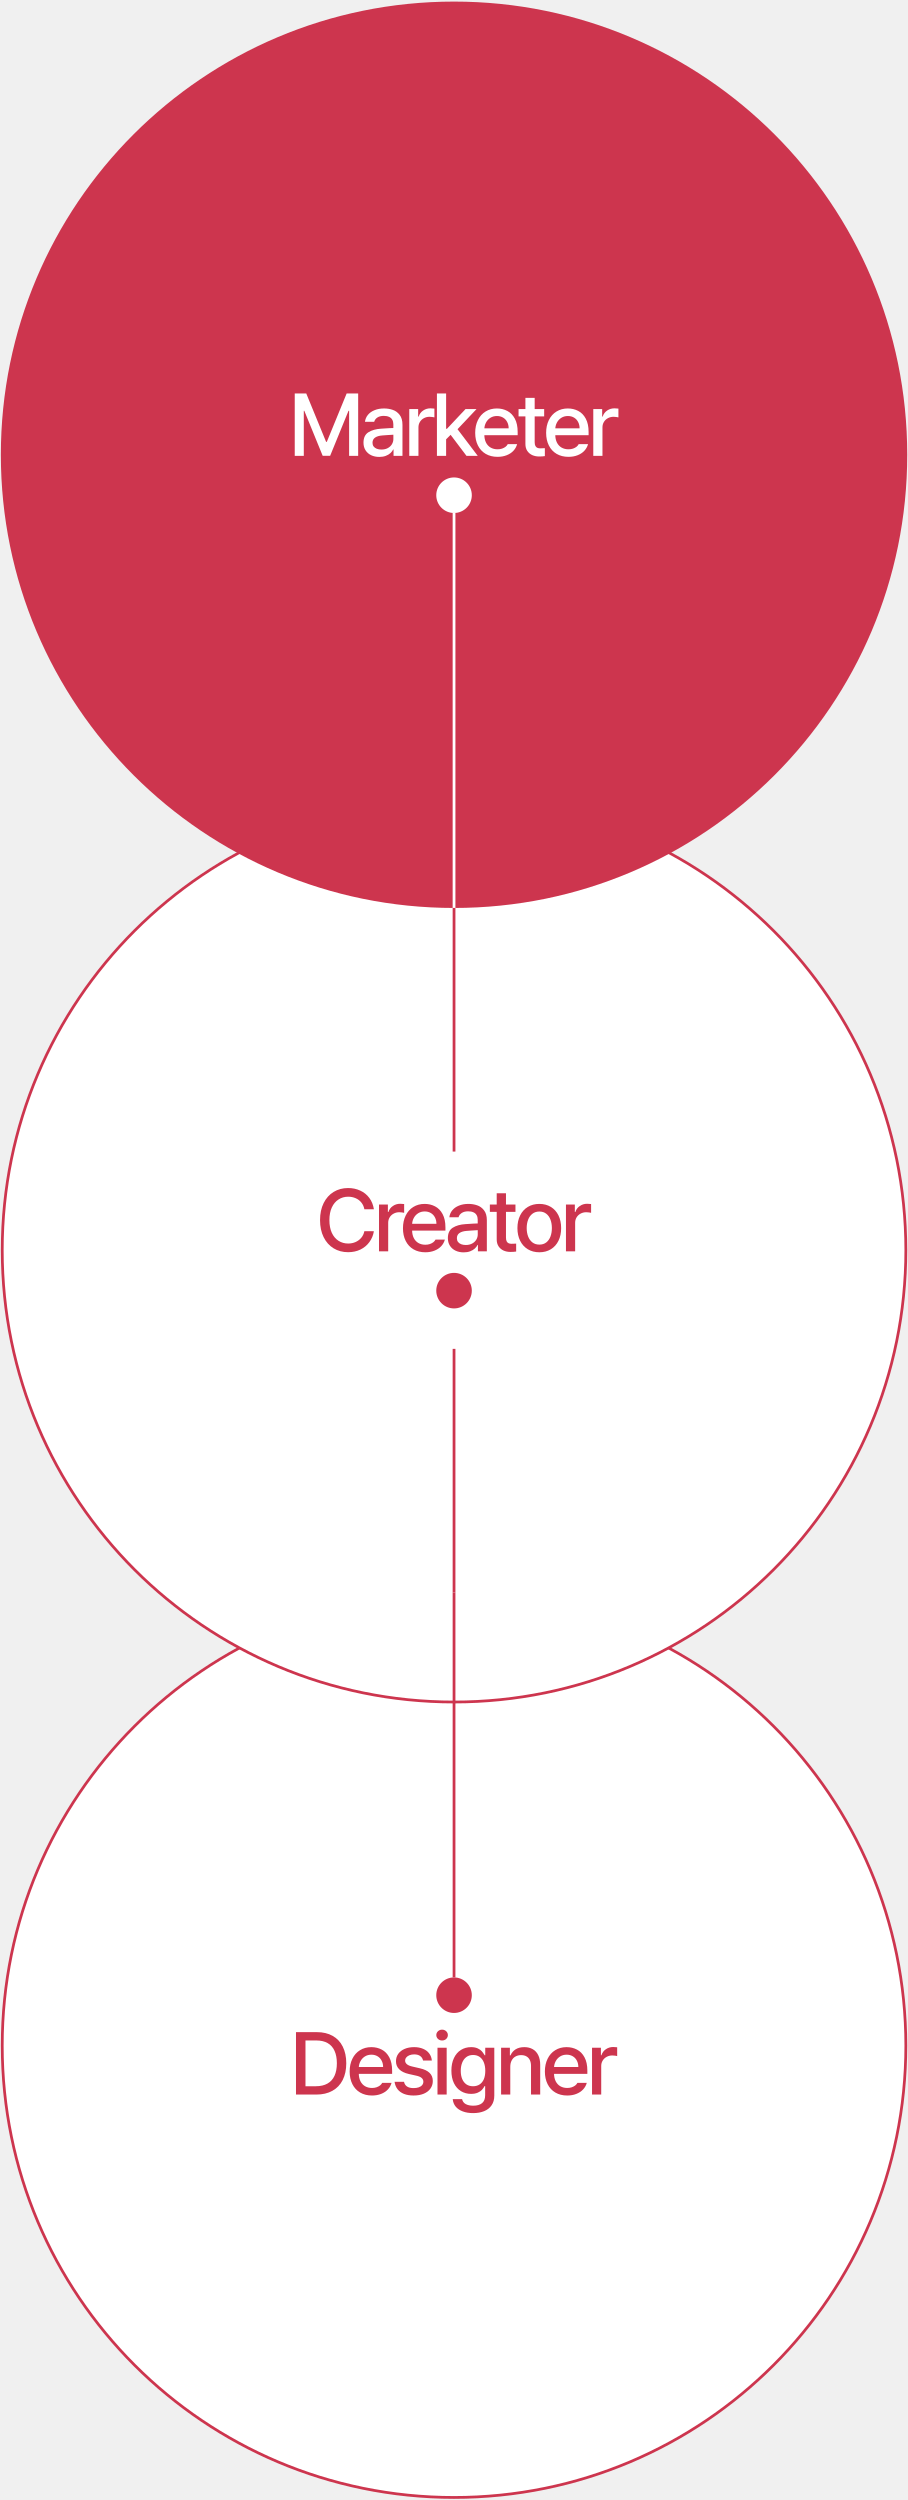
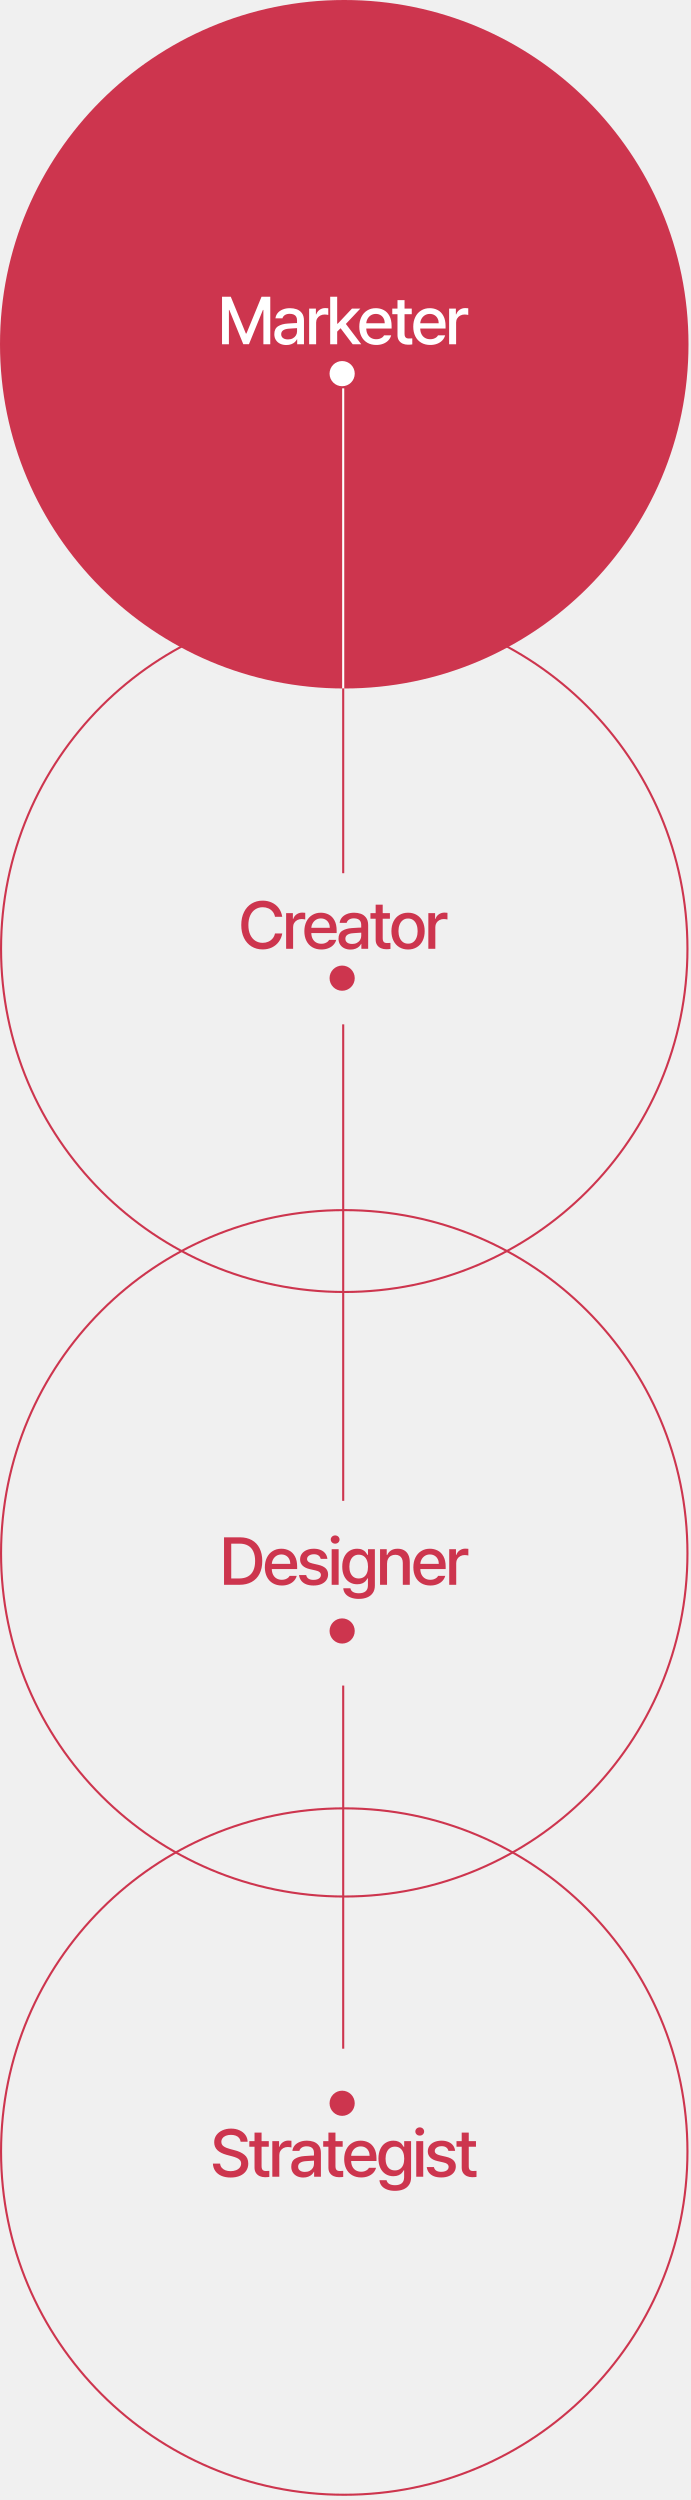
- <svg xmlns="http://www.w3.org/2000/svg" width="329" height="906" viewBox="0 0 329 906" fill="none">
-   <circle cx="164.543" cy="741.345" r="163.735" fill="white" stroke="#CD354E" />
-   <circle cx="164.543" cy="453.077" r="163.735" fill="white" stroke="#CD354E" />
-   <circle cx="164.543" cy="164.81" r="164.235" fill="#CD354E" />
-   <path d="M110.986 142.59L118.174 160.122H118.439L125.627 142.59H129.799V165.215H126.518V148.872H126.299L119.643 165.184H116.939L110.283 148.872H110.096V165.215H106.814V142.59H110.986Z" fill="white" />
-   <path d="M142.777 157.528C142.506 157.528 141.657 157.58 140.23 157.684L138.543 157.809C137.418 157.892 136.543 158.153 135.918 158.59C135.303 159.028 134.996 159.653 134.996 160.465C134.996 160.997 135.131 161.444 135.402 161.809C135.673 162.163 136.053 162.439 136.543 162.637C137.032 162.825 137.589 162.918 138.214 162.918C139.1 162.918 139.865 162.747 140.511 162.403C141.168 162.049 141.673 161.58 142.027 160.997C142.381 160.403 142.558 159.767 142.558 159.09L142.543 153.747C142.543 153.101 142.412 152.554 142.152 152.106C141.902 151.648 141.517 151.304 140.996 151.075C140.475 150.835 139.839 150.715 139.089 150.715C138.142 150.715 137.365 150.913 136.761 151.309C136.168 151.694 135.782 152.215 135.605 152.872H132.261C132.376 151.924 132.73 151.085 133.324 150.356C133.918 149.627 134.72 149.059 135.73 148.653C136.74 148.236 137.897 148.028 139.199 148.028C140.293 148.028 141.329 148.194 142.308 148.528C143.298 148.851 144.136 149.455 144.824 150.34C145.511 151.215 145.855 152.418 145.855 153.95V165.215H142.621V162.887H142.496C142.267 163.356 141.933 163.793 141.496 164.2C141.058 164.606 140.496 164.939 139.808 165.2C139.131 165.46 138.35 165.59 137.464 165.59C136.371 165.59 135.392 165.387 134.527 164.981C133.662 164.575 132.98 163.981 132.48 163.2C131.98 162.418 131.73 161.497 131.73 160.434C131.73 158.663 132.324 157.403 133.511 156.653C134.709 155.903 136.23 155.471 138.074 155.356C138.324 155.325 139.313 155.262 141.043 155.168L142.746 155.106L142.777 157.528Z" fill="white" />
-   <path d="M148.318 148.247H151.536V150.965H151.724C152.026 150.028 152.568 149.299 153.349 148.778C154.13 148.247 155.01 147.981 155.989 147.981C156.51 147.981 156.989 148.012 157.427 148.075V151.262C157.292 151.21 157.047 151.163 156.693 151.122C156.338 151.069 156 151.043 155.677 151.043C154.927 151.043 154.245 151.21 153.63 151.543C153.015 151.866 152.531 152.319 152.177 152.903C151.823 153.486 151.646 154.142 151.646 154.872V165.215H148.318V148.247Z" fill="white" />
-   <path d="M161.374 155.403H161.968L168.702 148.247H172.686L164.968 156.434H164.436L161.405 159.465L161.374 155.403ZM158.343 142.59H161.671V165.215H158.343V142.59ZM162.999 157.184L165.28 154.84L173.139 165.215H169.061L162.999 157.184Z" fill="white" />
-   <path d="M180.305 165.559C178.67 165.559 177.237 165.2 176.008 164.481C174.789 163.762 173.852 162.747 173.196 161.434C172.539 160.122 172.211 158.596 172.211 156.856C172.211 155.116 172.539 153.58 173.196 152.247C173.852 150.903 174.774 149.866 175.961 149.137C177.149 148.398 178.519 148.028 180.071 148.028C181.446 148.028 182.701 148.325 183.836 148.918C184.972 149.502 185.883 150.434 186.571 151.715C187.258 152.986 187.602 154.596 187.602 156.543V157.715H174.086V155.231H184.336C184.336 154.366 184.159 153.601 183.805 152.934C183.461 152.257 182.967 151.726 182.321 151.34C181.675 150.955 180.935 150.762 180.102 150.762C179.196 150.762 178.399 150.981 177.711 151.418C177.024 151.856 176.487 152.444 176.102 153.184C175.717 153.924 175.524 154.715 175.524 155.559V157.497C175.524 158.611 175.722 159.569 176.118 160.372C176.524 161.174 177.086 161.783 177.805 162.2C178.534 162.616 179.373 162.825 180.321 162.825C180.925 162.825 181.472 162.741 181.961 162.575C182.451 162.398 182.868 162.179 183.211 161.918C183.555 161.648 183.821 161.33 184.008 160.965H187.399C187.149 161.882 186.701 162.684 186.055 163.372C185.409 164.059 184.592 164.596 183.602 164.981C182.623 165.366 181.524 165.559 180.305 165.559Z" fill="white" />
-   <path d="M197.205 150.903H187.924V148.247H197.205V150.903ZM193.768 144.184V160.231C193.768 160.835 193.856 161.299 194.033 161.622C194.21 161.944 194.445 162.168 194.736 162.293C195.028 162.418 195.377 162.481 195.783 162.481C196.283 162.481 196.84 162.46 197.455 162.418V165.293C196.861 165.387 196.174 165.434 195.393 165.434C194.486 165.434 193.653 165.267 192.893 164.934C192.143 164.59 191.538 164.08 191.08 163.403C190.632 162.715 190.408 161.882 190.408 160.903V144.184H193.768Z" fill="white" />
-   <path d="M206.011 165.559C204.376 165.559 202.944 165.2 201.714 164.481C200.496 163.762 199.558 162.747 198.902 161.434C198.246 160.122 197.918 158.596 197.918 156.856C197.918 155.116 198.246 153.58 198.902 152.247C199.558 150.903 200.48 149.866 201.668 149.137C202.855 148.398 204.225 148.028 205.777 148.028C207.152 148.028 208.407 148.325 209.543 148.918C210.678 149.502 211.589 150.434 212.277 151.715C212.964 152.986 213.308 154.596 213.308 156.543V157.715H199.793V155.231H210.043C210.043 154.366 209.865 153.601 209.511 152.934C209.168 152.257 208.673 151.726 208.027 151.34C207.381 150.955 206.642 150.762 205.808 150.762C204.902 150.762 204.105 150.981 203.418 151.418C202.73 151.856 202.194 152.444 201.808 153.184C201.423 153.924 201.23 154.715 201.23 155.559V157.497C201.23 158.611 201.428 159.569 201.824 160.372C202.23 161.174 202.793 161.783 203.511 162.2C204.24 162.616 205.079 162.825 206.027 162.825C206.631 162.825 207.178 162.741 207.668 162.575C208.157 162.398 208.574 162.179 208.918 161.918C209.261 161.648 209.527 161.33 209.714 160.965H213.105C212.855 161.882 212.407 162.684 211.761 163.372C211.115 164.059 210.298 164.596 209.308 164.981C208.329 165.366 207.23 165.559 206.011 165.559Z" fill="white" />
-   <path d="M215.005 148.247H218.224V150.965H218.411C218.713 150.028 219.255 149.299 220.036 148.778C220.818 148.247 221.698 147.981 222.677 147.981C223.198 147.981 223.677 148.012 224.114 148.075V151.262C223.979 151.21 223.734 151.163 223.38 151.122C223.026 151.069 222.687 151.043 222.364 151.043C221.614 151.043 220.932 151.21 220.318 151.543C219.703 151.866 219.219 152.319 218.864 152.903C218.51 153.486 218.333 154.142 218.333 154.872V165.215H215.005V148.247Z" fill="white" />
-   <path d="M132.047 438.232C131.87 437.274 131.5 436.456 130.938 435.779C130.385 435.092 129.693 434.571 128.859 434.217C128.036 433.863 127.146 433.686 126.188 433.686C124.885 433.686 123.719 434.019 122.688 434.686C121.656 435.342 120.844 436.311 120.25 437.592C119.667 438.863 119.375 440.389 119.375 442.17C119.375 443.972 119.667 445.508 120.25 446.779C120.844 448.05 121.656 449.014 122.688 449.67C123.719 450.326 124.88 450.654 126.172 450.654C127.13 450.654 128.016 450.477 128.828 450.123C129.641 449.769 130.333 449.258 130.906 448.592C131.479 447.915 131.859 447.113 132.047 446.186L135.5 446.201C135.26 447.67 134.714 448.982 133.859 450.139C133.016 451.295 131.932 452.196 130.609 452.842C129.286 453.477 127.802 453.795 126.156 453.795C124.188 453.795 122.432 453.326 120.891 452.389C119.359 451.451 118.156 450.102 117.281 448.342C116.417 446.581 115.984 444.524 115.984 442.17C115.984 439.795 116.422 437.732 117.297 435.982C118.172 434.232 119.375 432.889 120.906 431.951C122.448 431.014 124.198 430.545 126.156 430.545C127.75 430.545 129.208 430.852 130.531 431.467C131.865 432.071 132.964 432.951 133.828 434.107C134.693 435.264 135.25 436.639 135.5 438.232H132.047Z" fill="#CD354E" />
-   <path d="M137.353 436.514H140.572V439.232H140.759C141.061 438.295 141.603 437.566 142.384 437.045C143.166 436.514 144.046 436.248 145.025 436.248C145.546 436.248 146.025 436.279 146.462 436.342V439.529C146.327 439.477 146.082 439.43 145.728 439.389C145.374 439.337 145.035 439.311 144.712 439.311C143.962 439.311 143.28 439.477 142.666 439.811C142.051 440.133 141.567 440.587 141.212 441.17C140.858 441.753 140.681 442.41 140.681 443.139V453.482H137.353V436.514Z" fill="#CD354E" />
-   <path d="M154.128 453.826C152.493 453.826 151.06 453.467 149.831 452.748C148.612 452.029 147.675 451.014 147.019 449.701C146.362 448.389 146.034 446.863 146.034 445.123C146.034 443.383 146.362 441.847 147.019 440.514C147.675 439.17 148.597 438.133 149.784 437.404C150.972 436.665 152.342 436.295 153.894 436.295C155.269 436.295 156.524 436.592 157.659 437.186C158.795 437.769 159.706 438.701 160.394 439.982C161.081 441.253 161.425 442.863 161.425 444.811V445.982H147.909V443.498H158.159C158.159 442.633 157.982 441.868 157.628 441.201C157.284 440.524 156.79 439.993 156.144 439.607C155.498 439.222 154.758 439.029 153.925 439.029C153.019 439.029 152.222 439.248 151.534 439.686C150.847 440.123 150.31 440.712 149.925 441.451C149.54 442.191 149.347 442.982 149.347 443.826V445.764C149.347 446.878 149.545 447.837 149.941 448.639C150.347 449.441 150.909 450.05 151.628 450.467C152.357 450.883 153.196 451.092 154.144 451.092C154.748 451.092 155.295 451.008 155.784 450.842C156.274 450.665 156.691 450.446 157.034 450.186C157.378 449.915 157.644 449.597 157.831 449.232H161.222C160.972 450.149 160.524 450.951 159.878 451.639C159.232 452.326 158.415 452.863 157.425 453.248C156.446 453.633 155.347 453.826 154.128 453.826Z" fill="#CD354E" />
-   <path d="M173.356 445.795C173.085 445.795 172.236 445.847 170.809 445.951L169.122 446.076C167.997 446.16 167.122 446.42 166.497 446.857C165.882 447.295 165.575 447.92 165.575 448.732C165.575 449.264 165.71 449.712 165.981 450.076C166.252 450.43 166.632 450.706 167.122 450.904C167.611 451.092 168.169 451.186 168.794 451.186C169.679 451.186 170.445 451.014 171.091 450.67C171.747 450.316 172.252 449.847 172.606 449.264C172.96 448.67 173.138 448.035 173.138 447.357L173.122 442.014C173.122 441.368 172.992 440.821 172.731 440.373C172.481 439.915 172.096 439.571 171.575 439.342C171.054 439.102 170.419 438.982 169.669 438.982C168.721 438.982 167.945 439.18 167.341 439.576C166.747 439.962 166.361 440.482 166.184 441.139H162.841C162.955 440.191 163.309 439.352 163.903 438.623C164.497 437.894 165.299 437.326 166.309 436.92C167.32 436.503 168.476 436.295 169.778 436.295C170.872 436.295 171.908 436.462 172.888 436.795C173.877 437.118 174.716 437.722 175.403 438.607C176.091 439.482 176.434 440.686 176.434 442.217V453.482H173.2V451.154H173.075C172.846 451.623 172.513 452.061 172.075 452.467C171.638 452.873 171.075 453.206 170.388 453.467C169.71 453.727 168.929 453.857 168.044 453.857C166.95 453.857 165.971 453.654 165.106 453.248C164.242 452.842 163.559 452.248 163.059 451.467C162.559 450.686 162.309 449.764 162.309 448.701C162.309 446.93 162.903 445.67 164.091 444.92C165.289 444.17 166.809 443.738 168.653 443.623C168.903 443.592 169.893 443.529 171.622 443.436L173.325 443.373L173.356 445.795Z" fill="#CD354E" />
-   <path d="M186.803 439.17H177.522V436.514H186.803V439.17ZM183.366 432.451V448.498C183.366 449.102 183.454 449.566 183.631 449.889C183.808 450.212 184.043 450.436 184.334 450.561C184.626 450.686 184.975 450.748 185.381 450.748C185.881 450.748 186.439 450.727 187.053 450.686V453.561C186.459 453.654 185.772 453.701 184.991 453.701C184.084 453.701 183.251 453.535 182.491 453.201C181.741 452.857 181.136 452.347 180.678 451.67C180.23 450.982 180.006 450.149 180.006 449.17V432.451H183.366Z" fill="#CD354E" />
-   <path d="M195.469 453.826C193.885 453.826 192.49 453.462 191.281 452.732C190.083 452.003 189.156 450.977 188.5 449.654C187.844 448.331 187.516 446.805 187.516 445.076C187.516 443.326 187.844 441.79 188.5 440.467C189.156 439.144 190.083 438.118 191.281 437.389C192.49 436.66 193.885 436.295 195.469 436.295C197.042 436.295 198.427 436.66 199.625 437.389C200.823 438.118 201.745 439.144 202.391 440.467C203.036 441.79 203.359 443.326 203.359 445.076C203.359 446.805 203.036 448.331 202.391 449.654C201.745 450.977 200.823 452.003 199.625 452.732C198.427 453.462 197.042 453.826 195.469 453.826ZM195.469 451.045C196.469 451.045 197.307 450.779 197.984 450.248C198.661 449.706 199.167 448.988 199.5 448.092C199.833 447.186 200 446.175 200 445.061C200 443.946 199.833 442.936 199.5 442.029C199.167 441.123 198.661 440.404 197.984 439.873C197.307 439.331 196.469 439.061 195.469 439.061C194.469 439.061 193.625 439.331 192.938 439.873C192.25 440.404 191.734 441.123 191.391 442.029C191.047 442.936 190.875 443.946 190.875 445.061C190.875 446.175 191.047 447.186 191.391 448.092C191.734 448.988 192.25 449.706 192.938 450.248C193.625 450.779 194.469 451.045 195.469 451.045Z" fill="#CD354E" />
-   <path d="M205.103 436.514H208.322V439.232H208.509C208.811 438.295 209.353 437.566 210.134 437.045C210.916 436.514 211.796 436.248 212.775 436.248C213.296 436.248 213.775 436.279 214.212 436.342V439.529C214.077 439.477 213.832 439.43 213.478 439.389C213.124 439.337 212.785 439.311 212.462 439.311C211.712 439.311 211.03 439.477 210.416 439.811C209.801 440.133 209.317 440.587 208.962 441.17C208.608 441.753 208.431 442.41 208.431 443.139V453.482H205.103V436.514Z" fill="#CD354E" />
-   <path d="M109.002 759.071V756.055H114.408C116.117 756.055 117.538 755.732 118.674 755.086C119.809 754.441 120.658 753.503 121.221 752.274C121.794 751.034 122.08 749.519 122.08 747.727C122.08 745.956 121.799 744.456 121.236 743.227C120.684 741.987 119.851 741.05 118.736 740.415C117.632 739.779 116.257 739.461 114.611 739.461H108.877V736.446H114.814C117.033 736.446 118.939 736.894 120.533 737.79C122.137 738.685 123.361 739.982 124.205 741.68C125.059 743.378 125.486 745.394 125.486 747.727C125.486 750.081 125.054 752.107 124.189 753.805C123.335 755.503 122.09 756.805 120.455 757.711C118.83 758.618 116.882 759.071 114.611 759.071H109.002ZM110.705 759.071H107.268V736.446H110.705V759.071Z" fill="#CD354E" />
-   <path d="M134.808 759.415C133.173 759.415 131.74 759.055 130.511 758.336C129.293 757.618 128.355 756.602 127.699 755.29C127.043 753.977 126.714 752.451 126.714 750.711C126.714 748.972 127.043 747.435 127.699 746.102C128.355 744.758 129.277 743.722 130.464 742.993C131.652 742.253 133.022 741.883 134.574 741.883C135.949 741.883 137.204 742.18 138.339 742.774C139.475 743.357 140.386 744.29 141.074 745.571C141.761 746.842 142.105 748.451 142.105 750.399V751.571H128.589V749.086H138.839C138.839 748.222 138.662 747.456 138.308 746.79C137.964 746.112 137.47 745.581 136.824 745.196C136.178 744.81 135.438 744.618 134.605 744.618C133.699 744.618 132.902 744.836 132.214 745.274C131.527 745.711 130.99 746.3 130.605 747.04C130.22 747.779 130.027 748.571 130.027 749.415V751.352C130.027 752.467 130.225 753.425 130.621 754.227C131.027 755.029 131.589 755.639 132.308 756.055C133.037 756.472 133.876 756.68 134.824 756.68C135.428 756.68 135.975 756.597 136.464 756.43C136.954 756.253 137.371 756.034 137.714 755.774C138.058 755.503 138.324 755.185 138.511 754.821H141.902C141.652 755.737 141.204 756.54 140.558 757.227C139.912 757.915 139.095 758.451 138.105 758.836C137.126 759.222 136.027 759.415 134.808 759.415Z" fill="#CD354E" />
-   <path d="M153.318 746.727C153.161 746.019 152.807 745.472 152.255 745.086C151.713 744.701 150.995 744.508 150.099 744.508C149.474 744.508 148.911 744.607 148.411 744.805C147.922 744.993 147.531 745.264 147.239 745.618C146.958 745.961 146.818 746.352 146.818 746.79C146.818 747.29 147.036 747.722 147.474 748.086C147.911 748.451 148.583 748.732 149.489 748.93L152.193 749.555C153.755 749.909 154.922 750.467 155.693 751.227C156.463 751.977 156.849 752.951 156.849 754.149C156.849 755.17 156.568 756.081 156.005 756.883C155.453 757.675 154.656 758.295 153.614 758.743C152.573 759.191 151.333 759.415 149.896 759.415C148.552 759.415 147.39 759.222 146.411 758.836C145.432 758.441 144.651 757.873 144.068 757.133C143.495 756.383 143.135 755.487 142.989 754.446H146.411C146.568 755.196 146.932 755.764 147.505 756.149C148.088 756.534 148.875 756.727 149.864 756.727C150.573 756.727 151.193 756.639 151.724 756.461C152.265 756.274 152.682 756.003 152.974 755.649C153.276 755.295 153.427 754.883 153.427 754.415C153.427 753.862 153.213 753.404 152.786 753.04C152.37 752.675 151.708 752.399 150.802 752.211L148.161 751.618C146.63 751.274 145.469 750.706 144.677 749.915C143.885 749.123 143.495 748.144 143.505 746.977C143.505 745.977 143.776 745.092 144.318 744.321C144.87 743.55 145.64 742.951 146.63 742.524C147.62 742.097 148.771 741.883 150.083 741.883C151.312 741.883 152.396 742.086 153.333 742.493C154.271 742.889 155.01 743.451 155.552 744.18C156.094 744.909 156.411 745.758 156.505 746.727H153.318Z" fill="#CD354E" />
-   <path d="M158.546 742.102H161.874V759.071H158.546V742.102ZM160.202 739.477C159.827 739.477 159.478 739.394 159.155 739.227C158.832 739.05 158.577 738.81 158.389 738.508C158.202 738.196 158.108 737.862 158.108 737.508C158.108 737.144 158.202 736.816 158.389 736.524C158.577 736.222 158.832 735.982 159.155 735.805C159.478 735.628 159.827 735.54 160.202 735.54C160.598 735.54 160.957 735.628 161.28 735.805C161.603 735.982 161.853 736.222 162.03 736.524C162.218 736.816 162.311 737.144 162.311 737.508C162.311 737.862 162.218 738.196 162.03 738.508C161.853 738.81 161.603 739.05 161.28 739.227C160.957 739.394 160.598 739.477 160.202 739.477Z" fill="#CD354E" />
-   <path d="M171.461 765.79C170.055 765.79 168.81 765.586 167.727 765.18C166.644 764.784 165.784 764.206 165.149 763.446C164.524 762.685 164.164 761.779 164.071 760.727H167.461C167.628 761.519 168.06 762.112 168.758 762.508C169.467 762.904 170.383 763.102 171.508 763.102C172.883 763.102 173.946 762.795 174.696 762.18C175.446 761.566 175.821 760.612 175.821 759.321V755.993H175.618C175.336 756.503 175.019 756.956 174.664 757.352C174.31 757.737 173.8 758.081 173.133 758.383C172.467 758.675 171.654 758.821 170.696 758.821C169.352 758.821 168.138 758.493 167.055 757.836C165.982 757.18 165.133 756.217 164.508 754.946C163.894 753.675 163.586 752.159 163.586 750.399C163.586 748.639 163.894 747.118 164.508 745.836C165.123 744.545 165.967 743.566 167.039 742.899C168.123 742.222 169.352 741.883 170.727 741.883C171.685 741.883 172.493 742.04 173.149 742.352C173.805 742.665 174.289 743.003 174.602 743.368C174.914 743.732 175.263 744.222 175.649 744.836H175.852V742.102H179.133V759.446C179.133 760.842 178.805 762.014 178.149 762.961C177.493 763.92 176.592 764.628 175.446 765.086C174.3 765.555 172.972 765.79 171.461 765.79ZM171.43 756.055C172.368 756.055 173.17 755.831 173.836 755.383C174.503 754.935 175.008 754.3 175.352 753.477C175.696 752.644 175.868 751.644 175.868 750.477C175.868 749.321 175.696 748.31 175.352 747.446C175.008 746.571 174.503 745.899 173.836 745.43C173.18 744.961 172.378 744.727 171.43 744.727C170.482 744.727 169.675 744.977 169.008 745.477C168.342 745.967 167.836 746.649 167.493 747.524C167.149 748.389 166.977 749.373 166.977 750.477C166.977 751.592 167.149 752.571 167.493 753.415C167.836 754.248 168.342 754.899 169.008 755.368C169.675 755.826 170.482 756.055 171.43 756.055Z" fill="#CD354E" />
-   <path d="M184.924 759.071H181.596V742.102H184.783V744.868H185.002C185.419 743.92 186.044 743.185 186.877 742.665C187.721 742.144 188.768 741.883 190.018 741.883C191.184 741.883 192.195 742.128 193.049 742.618C193.913 743.097 194.58 743.816 195.049 744.774C195.528 745.732 195.768 746.899 195.768 748.274V759.071H192.439V748.665C192.439 747.852 192.299 747.154 192.018 746.571C191.736 745.987 191.33 745.545 190.799 745.243C190.268 744.93 189.622 744.774 188.861 744.774C188.09 744.774 187.408 744.941 186.814 745.274C186.221 745.597 185.757 746.081 185.424 746.727C185.09 747.362 184.924 748.123 184.924 749.008V759.071Z" fill="#CD354E" />
-   <path d="M205.558 759.415C203.923 759.415 202.49 759.055 201.261 758.336C200.043 757.618 199.105 756.602 198.449 755.29C197.793 753.977 197.464 752.451 197.464 750.711C197.464 748.972 197.793 747.435 198.449 746.102C199.105 744.758 200.027 743.722 201.214 742.993C202.402 742.253 203.772 741.883 205.324 741.883C206.699 741.883 207.954 742.18 209.089 742.774C210.225 743.357 211.136 744.29 211.824 745.571C212.511 746.842 212.855 748.451 212.855 750.399V751.571H199.339V749.086H209.589C209.589 748.222 209.412 747.456 209.058 746.79C208.714 746.112 208.22 745.581 207.574 745.196C206.928 744.81 206.188 744.618 205.355 744.618C204.449 744.618 203.652 744.836 202.964 745.274C202.277 745.711 201.74 746.3 201.355 747.04C200.97 747.779 200.777 748.571 200.777 749.415V751.352C200.777 752.467 200.975 753.425 201.371 754.227C201.777 755.029 202.339 755.639 203.058 756.055C203.787 756.472 204.626 756.68 205.574 756.68C206.178 756.68 206.725 756.597 207.214 756.43C207.704 756.253 208.121 756.034 208.464 755.774C208.808 755.503 209.074 755.185 209.261 754.821H212.652C212.402 755.737 211.954 756.54 211.308 757.227C210.662 757.915 209.845 758.451 208.855 758.836C207.876 759.222 206.777 759.415 205.558 759.415Z" fill="#CD354E" />
-   <path d="M214.552 742.102H217.771V744.821H217.958C218.26 743.883 218.802 743.154 219.583 742.633C220.364 742.102 221.245 741.836 222.224 741.836C222.745 741.836 223.224 741.868 223.661 741.93V745.118C223.526 745.066 223.281 745.019 222.927 744.977C222.573 744.925 222.234 744.899 221.911 744.899C221.161 744.899 220.479 745.066 219.864 745.399C219.25 745.722 218.765 746.175 218.411 746.758C218.057 747.342 217.88 747.998 217.88 748.727V759.071H214.552V742.102Z" fill="#CD354E" />
-   <circle cx="164.543" cy="179.466" r="6.44" fill="white" />
-   <circle cx="164.543" cy="467.733" r="6.44" fill="#CD354E" />
-   <circle cx="164.543" cy="723.058" r="6.44" fill="#CD354E" />
-   <rect x="164.043" y="185.905" width="1" height="143.14" fill="white" />
-   <rect x="164.043" y="577.11" width="1" height="139.508" fill="#CD354E" />
-   <rect x="164.043" y="329.045" width="1" height="88.283" fill="#CD354E" />
-   <rect x="164.043" y="488.828" width="1" height="88.283" fill="#CD354E" />
+ <svg xmlns="http://www.w3.org/2000/svg" width="329" height="1191" viewBox="0 0 329 1191" fill="none">
+   <circle cx="164" cy="740" r="163.5" stroke="#CD354E" />
+   <circle cx="164" cy="452" r="163.5" stroke="#CD354E" />
+   <circle cx="164" cy="164" r="164" fill="#CD354E" />
+   <circle cx="164" cy="1025" r="163.5" stroke="#CD354E" />
+   <path d="M109.944 141.375L117.131 158.906H117.397L124.584 141.375H128.756V164H125.475V147.656H125.256L118.6 163.969H115.897L109.241 147.656H109.053V164H105.772V141.375H109.944ZM141.734 156.312C141.464 156.312 140.615 156.365 139.187 156.469L137.5 156.594C136.375 156.677 135.5 156.938 134.875 157.375C134.26 157.812 133.953 158.438 133.953 159.25C133.953 159.781 134.089 160.229 134.359 160.594C134.63 160.948 135.01 161.224 135.5 161.422C135.99 161.609 136.547 161.703 137.172 161.703C138.057 161.703 138.823 161.531 139.469 161.188C140.125 160.833 140.63 160.365 140.984 159.781C141.339 159.188 141.516 158.552 141.516 157.875L141.5 152.531C141.5 151.885 141.37 151.339 141.109 150.891C140.859 150.432 140.474 150.089 139.953 149.859C139.432 149.62 138.797 149.5 138.047 149.5C137.099 149.5 136.323 149.698 135.719 150.094C135.125 150.479 134.74 151 134.562 151.656H131.219C131.333 150.708 131.687 149.87 132.281 149.141C132.875 148.411 133.677 147.844 134.687 147.438C135.698 147.021 136.854 146.812 138.156 146.812C139.25 146.812 140.286 146.979 141.266 147.312C142.255 147.635 143.094 148.24 143.781 149.125C144.469 150 144.812 151.203 144.812 152.734V164H141.578V161.672H141.453C141.224 162.141 140.891 162.578 140.453 162.984C140.016 163.391 139.453 163.724 138.766 163.984C138.089 164.245 137.307 164.375 136.422 164.375C135.328 164.375 134.349 164.172 133.484 163.766C132.62 163.359 131.937 162.766 131.437 161.984C130.937 161.203 130.687 160.281 130.687 159.219C130.687 157.448 131.281 156.188 132.469 155.438C133.667 154.688 135.187 154.255 137.031 154.141C137.281 154.109 138.271 154.047 140 153.953L141.703 153.891L141.734 156.312ZM147.275 147.031H150.494V149.75H150.681C150.983 148.812 151.525 148.083 152.306 147.562C153.087 147.031 153.968 146.766 154.947 146.766C155.468 146.766 155.947 146.797 156.384 146.859V150.047C156.249 149.995 156.004 149.948 155.65 149.906C155.296 149.854 154.957 149.828 154.634 149.828C153.884 149.828 153.202 149.995 152.587 150.328C151.973 150.651 151.489 151.104 151.134 151.688C150.78 152.271 150.603 152.927 150.603 153.656V164H147.275V147.031ZM160.331 154.188H160.925L167.659 147.031H171.644L163.925 155.219H163.394L160.362 158.25L160.331 154.188ZM157.3 141.375H160.628V164H157.3V141.375ZM161.956 155.969L164.237 153.625L172.097 164H168.019L161.956 155.969ZM179.262 164.344C177.627 164.344 176.195 163.984 174.966 163.266C173.747 162.547 172.809 161.531 172.153 160.219C171.497 158.906 171.169 157.38 171.169 155.641C171.169 153.901 171.497 152.365 172.153 151.031C172.809 149.688 173.731 148.651 174.919 147.922C176.106 147.182 177.476 146.812 179.028 146.812C180.403 146.812 181.658 147.109 182.794 147.703C183.929 148.286 184.841 149.219 185.528 150.5C186.216 151.771 186.559 153.38 186.559 155.328V156.5H173.044V154.016H183.294C183.294 153.151 183.117 152.385 182.762 151.719C182.419 151.042 181.924 150.51 181.278 150.125C180.632 149.74 179.893 149.547 179.059 149.547C178.153 149.547 177.356 149.766 176.669 150.203C175.981 150.641 175.445 151.229 175.059 151.969C174.674 152.708 174.481 153.5 174.481 154.344V156.281C174.481 157.396 174.679 158.354 175.075 159.156C175.481 159.958 176.044 160.568 176.762 160.984C177.492 161.401 178.33 161.609 179.278 161.609C179.882 161.609 180.429 161.526 180.919 161.359C181.408 161.182 181.825 160.964 182.169 160.703C182.512 160.432 182.778 160.115 182.966 159.75H186.356C186.106 160.667 185.658 161.469 185.012 162.156C184.367 162.844 183.549 163.38 182.559 163.766C181.58 164.151 180.481 164.344 179.262 164.344ZM196.162 149.688H186.881V147.031H196.162V149.688ZM192.725 142.969V159.016C192.725 159.62 192.814 160.083 192.991 160.406C193.168 160.729 193.402 160.953 193.694 161.078C193.985 161.203 194.334 161.266 194.741 161.266C195.241 161.266 195.798 161.245 196.412 161.203V164.078C195.819 164.172 195.131 164.219 194.35 164.219C193.444 164.219 192.61 164.052 191.85 163.719C191.1 163.375 190.496 162.865 190.037 162.188C189.59 161.5 189.366 160.667 189.366 159.688V142.969H192.725ZM204.969 164.344C203.333 164.344 201.901 163.984 200.672 163.266C199.453 162.547 198.516 161.531 197.859 160.219C197.203 158.906 196.875 157.38 196.875 155.641C196.875 153.901 197.203 152.365 197.859 151.031C198.516 149.688 199.438 148.651 200.625 147.922C201.812 147.182 203.182 146.812 204.734 146.812C206.109 146.812 207.365 147.109 208.5 147.703C209.635 148.286 210.547 149.219 211.234 150.5C211.922 151.771 212.266 153.38 212.266 155.328V156.5H198.75V154.016H209C209 153.151 208.823 152.385 208.469 151.719C208.125 151.042 207.63 150.51 206.984 150.125C206.339 149.74 205.599 149.547 204.766 149.547C203.859 149.547 203.062 149.766 202.375 150.203C201.688 150.641 201.151 151.229 200.766 151.969C200.38 152.708 200.188 153.5 200.188 154.344V156.281C200.188 157.396 200.385 158.354 200.781 159.156C201.188 159.958 201.75 160.568 202.469 160.984C203.198 161.401 204.036 161.609 204.984 161.609C205.589 161.609 206.135 161.526 206.625 161.359C207.115 161.182 207.531 160.964 207.875 160.703C208.219 160.432 208.484 160.115 208.672 159.75H212.062C211.812 160.667 211.365 161.469 210.719 162.156C210.073 162.844 209.255 163.38 208.266 163.766C207.286 164.151 206.188 164.344 204.969 164.344ZM213.963 147.031H217.181V149.75H217.369C217.671 148.812 218.213 148.083 218.994 147.562C219.775 147.031 220.655 146.766 221.634 146.766C222.155 146.766 222.634 146.797 223.072 146.859V150.047C222.936 149.995 222.692 149.948 222.338 149.906C221.983 149.854 221.645 149.828 221.322 149.828C220.572 149.828 219.89 149.995 219.275 150.328C218.66 150.651 218.176 151.104 217.822 151.688C217.468 152.271 217.291 152.927 217.291 153.656V164H213.963V147.031Z" fill="white" />
+   <path d="M114.638 1020.33C114.554 1019.64 114.315 1019.05 113.919 1018.55C113.523 1018.05 112.986 1017.67 112.309 1017.42C111.643 1017.17 110.872 1017.05 109.997 1017.05C109.091 1017.05 108.294 1017.19 107.606 1017.47C106.919 1017.75 106.388 1018.15 106.013 1018.66C105.638 1019.16 105.45 1019.73 105.45 1020.38C105.45 1021.32 105.841 1022.05 106.622 1022.56C107.403 1023.07 108.388 1023.48 109.575 1023.78L111.747 1024.36C113.632 1024.82 115.19 1025.54 116.419 1026.52C117.658 1027.49 118.278 1028.91 118.278 1030.75C118.278 1032.02 117.945 1033.16 117.278 1034.17C116.622 1035.17 115.658 1035.96 114.388 1036.53C113.127 1037.09 111.627 1037.38 109.888 1037.38C108.21 1037.38 106.747 1037.11 105.497 1036.58C104.247 1036.04 103.273 1035.27 102.575 1034.28C101.877 1033.28 101.492 1032.1 101.419 1030.73H104.856C104.929 1031.52 105.195 1032.18 105.653 1032.72C106.111 1033.26 106.705 1033.67 107.434 1033.94C108.164 1034.21 108.976 1034.34 109.872 1034.34C110.83 1034.34 111.69 1034.19 112.45 1033.89C113.21 1033.59 113.804 1033.16 114.231 1032.61C114.658 1032.05 114.872 1031.41 114.872 1030.69C114.872 1030.06 114.695 1029.54 114.341 1029.11C113.986 1028.68 113.502 1028.33 112.888 1028.06C112.283 1027.78 111.523 1027.52 110.606 1027.27L107.919 1026.56C106.023 1026.04 104.57 1025.3 103.559 1024.33C102.549 1023.35 102.044 1022.09 102.044 1020.56C102.044 1019.28 102.393 1018.15 103.091 1017.17C103.799 1016.19 104.757 1015.43 105.966 1014.89C107.184 1014.34 108.554 1014.06 110.075 1014.06C111.585 1014.06 112.929 1014.33 114.106 1014.88C115.294 1015.41 116.226 1016.15 116.903 1017.09C117.58 1018.04 117.934 1019.12 117.966 1020.33H114.638ZM128.053 1022.69H118.772V1020.03H128.053V1022.69ZM124.616 1015.97V1032.02C124.616 1032.62 124.704 1033.08 124.881 1033.41C125.058 1033.73 125.293 1033.95 125.584 1034.08C125.876 1034.2 126.225 1034.27 126.631 1034.27C127.131 1034.27 127.689 1034.24 128.303 1034.2V1037.08C127.709 1037.17 127.022 1037.22 126.241 1037.22C125.334 1037.22 124.501 1037.05 123.741 1036.72C122.991 1036.38 122.386 1035.86 121.928 1035.19C121.48 1034.5 121.256 1033.67 121.256 1032.69V1015.97H124.616ZM129.734 1020.03H132.953V1022.75H133.141C133.443 1021.81 133.984 1021.08 134.766 1020.56C135.547 1020.03 136.427 1019.77 137.406 1019.77C137.927 1019.77 138.406 1019.8 138.844 1019.86V1023.05C138.708 1022.99 138.464 1022.95 138.109 1022.91C137.755 1022.85 137.417 1022.83 137.094 1022.83C136.344 1022.83 135.661 1022.99 135.047 1023.33C134.432 1023.65 133.948 1024.1 133.594 1024.69C133.24 1025.27 133.062 1025.93 133.062 1026.66V1037H129.734V1020.03ZM149.806 1029.31C149.535 1029.31 148.686 1029.36 147.259 1029.47L145.572 1029.59C144.447 1029.68 143.572 1029.94 142.947 1030.38C142.332 1030.81 142.025 1031.44 142.025 1032.25C142.025 1032.78 142.16 1033.23 142.431 1033.59C142.702 1033.95 143.082 1034.22 143.572 1034.42C144.061 1034.61 144.619 1034.7 145.244 1034.7C146.129 1034.7 146.895 1034.53 147.541 1034.19C148.197 1033.83 148.702 1033.36 149.056 1032.78C149.41 1032.19 149.588 1031.55 149.588 1030.88L149.572 1025.53C149.572 1024.89 149.442 1024.34 149.181 1023.89C148.931 1023.43 148.546 1023.09 148.025 1022.86C147.504 1022.62 146.869 1022.5 146.119 1022.5C145.171 1022.5 144.395 1022.7 143.791 1023.09C143.197 1023.48 142.811 1024 142.634 1024.66H139.291C139.405 1023.71 139.759 1022.87 140.353 1022.14C140.947 1021.41 141.749 1020.84 142.759 1020.44C143.77 1020.02 144.926 1019.81 146.228 1019.81C147.322 1019.81 148.358 1019.98 149.338 1020.31C150.327 1020.64 151.166 1021.24 151.853 1022.12C152.541 1023 152.884 1024.2 152.884 1025.73V1037H149.65V1034.67H149.525C149.296 1035.14 148.963 1035.58 148.525 1035.98C148.088 1036.39 147.525 1036.72 146.838 1036.98C146.16 1037.24 145.379 1037.38 144.494 1037.38C143.4 1037.38 142.421 1037.17 141.556 1036.77C140.692 1036.36 140.009 1035.77 139.509 1034.98C139.009 1034.2 138.759 1033.28 138.759 1032.22C138.759 1030.45 139.353 1029.19 140.541 1028.44C141.739 1027.69 143.259 1027.26 145.103 1027.14C145.353 1027.11 146.343 1027.05 148.072 1026.95L149.775 1026.89L149.806 1029.31ZM163.253 1022.69H153.972V1020.03H163.253V1022.69ZM159.816 1015.97V1032.02C159.816 1032.62 159.904 1033.08 160.081 1033.41C160.258 1033.73 160.493 1033.95 160.784 1034.08C161.076 1034.2 161.425 1034.27 161.831 1034.27C162.331 1034.27 162.889 1034.24 163.503 1034.2V1037.08C162.909 1037.17 162.222 1037.22 161.441 1037.22C160.534 1037.22 159.701 1037.05 158.941 1036.72C158.191 1036.38 157.586 1035.86 157.128 1035.19C156.68 1034.5 156.456 1033.67 156.456 1032.69V1015.97H159.816ZM172.059 1037.34C170.424 1037.34 168.992 1036.98 167.763 1036.27C166.544 1035.55 165.606 1034.53 164.95 1033.22C164.294 1031.91 163.966 1030.38 163.966 1028.64C163.966 1026.9 164.294 1025.36 164.95 1024.03C165.606 1022.69 166.528 1021.65 167.716 1020.92C168.903 1020.18 170.273 1019.81 171.825 1019.81C173.2 1019.81 174.455 1020.11 175.591 1020.7C176.726 1021.29 177.638 1022.22 178.325 1023.5C179.013 1024.77 179.356 1026.38 179.356 1028.33V1029.5H165.841V1027.02H176.091C176.091 1026.15 175.914 1025.39 175.559 1024.72C175.216 1024.04 174.721 1023.51 174.075 1023.12C173.429 1022.74 172.69 1022.55 171.856 1022.55C170.95 1022.55 170.153 1022.77 169.466 1023.2C168.778 1023.64 168.242 1024.23 167.856 1024.97C167.471 1025.71 167.278 1026.5 167.278 1027.34V1029.28C167.278 1030.4 167.476 1031.35 167.872 1032.16C168.278 1032.96 168.841 1033.57 169.559 1033.98C170.289 1034.4 171.127 1034.61 172.075 1034.61C172.679 1034.61 173.226 1034.53 173.716 1034.36C174.205 1034.18 174.622 1033.96 174.966 1033.7C175.309 1033.43 175.575 1033.11 175.763 1032.75H179.153C178.903 1033.67 178.455 1034.47 177.809 1035.16C177.164 1035.84 176.346 1036.38 175.356 1036.77C174.377 1037.15 173.278 1037.34 172.059 1037.34ZM188.163 1043.72C186.756 1043.72 185.511 1043.52 184.428 1043.11C183.345 1042.71 182.485 1042.14 181.85 1041.38C181.225 1040.61 180.866 1039.71 180.772 1038.66H184.163C184.329 1039.45 184.761 1040.04 185.459 1040.44C186.168 1040.83 187.084 1041.03 188.209 1041.03C189.584 1041.03 190.647 1040.72 191.397 1040.11C192.147 1039.49 192.522 1038.54 192.522 1037.25V1033.92H192.319C192.038 1034.43 191.72 1034.89 191.366 1035.28C191.011 1035.67 190.501 1036.01 189.834 1036.31C189.168 1036.6 188.355 1036.75 187.397 1036.75C186.053 1036.75 184.84 1036.42 183.756 1035.77C182.683 1035.11 181.834 1034.15 181.209 1032.88C180.595 1031.6 180.288 1030.09 180.288 1028.33C180.288 1026.57 180.595 1025.05 181.209 1023.77C181.824 1022.47 182.668 1021.49 183.741 1020.83C184.824 1020.15 186.053 1019.81 187.428 1019.81C188.386 1019.81 189.194 1019.97 189.85 1020.28C190.506 1020.59 190.991 1020.93 191.303 1021.3C191.616 1021.66 191.965 1022.15 192.35 1022.77H192.553V1020.03H195.834V1037.38C195.834 1038.77 195.506 1039.94 194.85 1040.89C194.194 1041.85 193.293 1042.56 192.147 1043.02C191.001 1043.48 189.673 1043.72 188.163 1043.72ZM188.131 1033.98C189.069 1033.98 189.871 1033.76 190.538 1033.31C191.204 1032.86 191.709 1032.23 192.053 1031.41C192.397 1030.57 192.569 1029.57 192.569 1028.41C192.569 1027.25 192.397 1026.24 192.053 1025.38C191.709 1024.5 191.204 1023.83 190.538 1023.36C189.881 1022.89 189.079 1022.66 188.131 1022.66C187.183 1022.66 186.376 1022.91 185.709 1023.41C185.043 1023.9 184.538 1024.58 184.194 1025.45C183.85 1026.32 183.678 1027.3 183.678 1028.41C183.678 1029.52 183.85 1030.5 184.194 1031.34C184.538 1032.18 185.043 1032.83 185.709 1033.3C186.376 1033.76 187.183 1033.98 188.131 1033.98ZM198.297 1020.03H201.625V1037H198.297V1020.03ZM199.953 1017.41C199.578 1017.41 199.229 1017.32 198.906 1017.16C198.583 1016.98 198.328 1016.74 198.141 1016.44C197.953 1016.12 197.859 1015.79 197.859 1015.44C197.859 1015.07 197.953 1014.74 198.141 1014.45C198.328 1014.15 198.583 1013.91 198.906 1013.73C199.229 1013.56 199.578 1013.47 199.953 1013.47C200.349 1013.47 200.708 1013.56 201.031 1013.73C201.354 1013.91 201.604 1014.15 201.781 1014.45C201.969 1014.74 202.062 1015.07 202.062 1015.44C202.062 1015.79 201.969 1016.12 201.781 1016.44C201.604 1016.74 201.354 1016.98 201.031 1017.16C200.708 1017.32 200.349 1017.41 199.953 1017.41ZM213.619 1024.66C213.462 1023.95 213.108 1023.4 212.556 1023.02C212.015 1022.63 211.296 1022.44 210.4 1022.44C209.775 1022.44 209.212 1022.54 208.712 1022.73C208.223 1022.92 207.832 1023.19 207.541 1023.55C207.259 1023.89 207.119 1024.28 207.119 1024.72C207.119 1025.22 207.337 1025.65 207.775 1026.02C208.212 1026.38 208.884 1026.66 209.791 1026.86L212.494 1027.48C214.056 1027.84 215.223 1028.4 215.994 1029.16C216.765 1029.91 217.15 1030.88 217.15 1032.08C217.15 1033.1 216.869 1034.01 216.306 1034.81C215.754 1035.6 214.957 1036.22 213.916 1036.67C212.874 1037.12 211.634 1037.34 210.197 1037.34C208.853 1037.34 207.692 1037.15 206.712 1036.77C205.733 1036.37 204.952 1035.8 204.369 1035.06C203.796 1034.31 203.436 1033.42 203.291 1032.38H206.712C206.869 1033.12 207.233 1033.69 207.806 1034.08C208.39 1034.46 209.176 1034.66 210.166 1034.66C210.874 1034.66 211.494 1034.57 212.025 1034.39C212.567 1034.2 212.983 1033.93 213.275 1033.58C213.577 1033.22 213.728 1032.81 213.728 1032.34C213.728 1031.79 213.515 1031.33 213.087 1030.97C212.671 1030.6 212.009 1030.33 211.103 1030.14L208.462 1029.55C206.931 1029.2 205.77 1028.64 204.978 1027.84C204.186 1027.05 203.796 1026.07 203.806 1024.91C203.806 1023.91 204.077 1023.02 204.619 1022.25C205.171 1021.48 205.942 1020.88 206.931 1020.45C207.921 1020.03 209.072 1019.81 210.384 1019.81C211.614 1019.81 212.697 1020.02 213.634 1020.42C214.572 1020.82 215.311 1021.38 215.853 1022.11C216.395 1022.84 216.712 1023.69 216.806 1024.66H213.619ZM226.753 1022.69H217.472V1020.03H226.753V1022.69ZM223.316 1015.97V1032.02C223.316 1032.62 223.404 1033.08 223.581 1033.41C223.758 1033.73 223.993 1033.95 224.284 1034.08C224.576 1034.2 224.925 1034.27 225.331 1034.27C225.831 1034.27 226.389 1034.24 227.003 1034.2V1037.08C226.409 1037.17 225.722 1037.22 224.941 1037.22C224.034 1037.22 223.201 1037.05 222.441 1036.72C221.691 1036.38 221.086 1035.86 220.628 1035.19C220.18 1034.5 219.956 1033.67 219.956 1032.69V1015.97H223.316Z" fill="#CD354E" />
+   <path d="M131.003 436.75C130.826 435.792 130.456 434.974 129.894 434.297C129.342 433.609 128.649 433.089 127.816 432.734C126.993 432.38 126.102 432.203 125.144 432.203C123.842 432.203 122.675 432.536 121.644 433.203C120.612 433.859 119.8 434.828 119.206 436.109C118.623 437.38 118.331 438.906 118.331 440.688C118.331 442.49 118.623 444.026 119.206 445.297C119.8 446.568 120.612 447.531 121.644 448.188C122.675 448.844 123.836 449.172 125.128 449.172C126.086 449.172 126.972 448.995 127.784 448.641C128.597 448.286 129.29 447.776 129.862 447.109C130.435 446.432 130.816 445.63 131.003 444.703L134.456 444.719C134.217 446.188 133.67 447.5 132.816 448.656C131.972 449.812 130.889 450.714 129.566 451.359C128.243 451.995 126.758 452.312 125.112 452.312C123.144 452.312 121.389 451.844 119.847 450.906C118.316 449.969 117.112 448.62 116.237 446.859C115.373 445.099 114.941 443.042 114.941 440.688C114.941 438.312 115.378 436.25 116.253 434.5C117.128 432.75 118.331 431.406 119.862 430.469C121.404 429.531 123.154 429.062 125.112 429.062C126.706 429.062 128.165 429.37 129.487 429.984C130.821 430.589 131.92 431.469 132.784 432.625C133.649 433.781 134.206 435.156 134.456 436.75H131.003ZM136.309 435.031H139.528V437.75H139.716C140.018 436.812 140.559 436.083 141.341 435.562C142.122 435.031 143.002 434.766 143.981 434.766C144.502 434.766 144.981 434.797 145.419 434.859V438.047C145.283 437.995 145.039 437.948 144.684 437.906C144.33 437.854 143.992 437.828 143.669 437.828C142.919 437.828 142.236 437.995 141.622 438.328C141.007 438.651 140.523 439.104 140.169 439.688C139.815 440.271 139.637 440.927 139.637 441.656V452H136.309V435.031ZM153.084 452.344C151.449 452.344 150.017 451.984 148.787 451.266C147.569 450.547 146.631 449.531 145.975 448.219C145.319 446.906 144.991 445.38 144.991 443.641C144.991 441.901 145.319 440.365 145.975 439.031C146.631 437.688 147.553 436.651 148.741 435.922C149.928 435.182 151.298 434.812 152.85 434.812C154.225 434.812 155.48 435.109 156.616 435.703C157.751 436.286 158.662 437.219 159.35 438.5C160.037 439.771 160.381 441.38 160.381 443.328V444.5H146.866V442.016H157.116C157.116 441.151 156.939 440.385 156.584 439.719C156.241 439.042 155.746 438.51 155.1 438.125C154.454 437.74 153.715 437.547 152.881 437.547C151.975 437.547 151.178 437.766 150.491 438.203C149.803 438.641 149.267 439.229 148.881 439.969C148.496 440.708 148.303 441.5 148.303 442.344V444.281C148.303 445.396 148.501 446.354 148.897 447.156C149.303 447.958 149.866 448.568 150.584 448.984C151.314 449.401 152.152 449.609 153.1 449.609C153.704 449.609 154.251 449.526 154.741 449.359C155.23 449.182 155.647 448.964 155.991 448.703C156.334 448.432 156.6 448.115 156.787 447.75H160.178C159.928 448.667 159.48 449.469 158.834 450.156C158.189 450.844 157.371 451.38 156.381 451.766C155.402 452.151 154.303 452.344 153.084 452.344ZM172.312 444.312C172.042 444.312 171.193 444.365 169.766 444.469L168.078 444.594C166.953 444.677 166.078 444.938 165.453 445.375C164.839 445.812 164.531 446.438 164.531 447.25C164.531 447.781 164.667 448.229 164.938 448.594C165.208 448.948 165.589 449.224 166.078 449.422C166.568 449.609 167.125 449.703 167.75 449.703C168.635 449.703 169.401 449.531 170.047 449.188C170.703 448.833 171.208 448.365 171.562 447.781C171.917 447.188 172.094 446.552 172.094 445.875L172.078 440.531C172.078 439.885 171.948 439.339 171.688 438.891C171.438 438.432 171.052 438.089 170.531 437.859C170.01 437.62 169.375 437.5 168.625 437.5C167.677 437.5 166.901 437.698 166.297 438.094C165.703 438.479 165.318 439 165.141 439.656H161.797C161.911 438.708 162.266 437.87 162.859 437.141C163.453 436.411 164.255 435.844 165.266 435.438C166.276 435.021 167.432 434.812 168.734 434.812C169.828 434.812 170.865 434.979 171.844 435.312C172.833 435.635 173.672 436.24 174.359 437.125C175.047 438 175.391 439.203 175.391 440.734V452H172.156V449.672H172.031C171.802 450.141 171.469 450.578 171.031 450.984C170.594 451.391 170.031 451.724 169.344 451.984C168.667 452.245 167.885 452.375 167 452.375C165.906 452.375 164.927 452.172 164.062 451.766C163.198 451.359 162.516 450.766 162.016 449.984C161.516 449.203 161.266 448.281 161.266 447.219C161.266 445.448 161.859 444.188 163.047 443.438C164.245 442.688 165.766 442.255 167.609 442.141C167.859 442.109 168.849 442.047 170.578 441.953L172.281 441.891L172.312 444.312ZM185.759 437.688H176.478V435.031H185.759V437.688ZM182.322 430.969V447.016C182.322 447.62 182.41 448.083 182.587 448.406C182.765 448.729 182.999 448.953 183.291 449.078C183.582 449.203 183.931 449.266 184.337 449.266C184.837 449.266 185.395 449.245 186.009 449.203V452.078C185.416 452.172 184.728 452.219 183.947 452.219C183.041 452.219 182.207 452.052 181.447 451.719C180.697 451.375 180.093 450.865 179.634 450.188C179.186 449.5 178.962 448.667 178.962 447.688V430.969H182.322ZM194.425 452.344C192.842 452.344 191.446 451.979 190.238 451.25C189.04 450.521 188.113 449.495 187.456 448.172C186.8 446.849 186.472 445.323 186.472 443.594C186.472 441.844 186.8 440.307 187.456 438.984C188.113 437.661 189.04 436.635 190.238 435.906C191.446 435.177 192.842 434.812 194.425 434.812C195.998 434.812 197.383 435.177 198.581 435.906C199.779 436.635 200.701 437.661 201.347 438.984C201.993 440.307 202.316 441.844 202.316 443.594C202.316 445.323 201.993 446.849 201.347 448.172C200.701 449.495 199.779 450.521 198.581 451.25C197.383 451.979 195.998 452.344 194.425 452.344ZM194.425 449.562C195.425 449.562 196.264 449.297 196.941 448.766C197.618 448.224 198.123 447.505 198.456 446.609C198.79 445.703 198.956 444.693 198.956 443.578C198.956 442.464 198.79 441.453 198.456 440.547C198.123 439.641 197.618 438.922 196.941 438.391C196.264 437.849 195.425 437.578 194.425 437.578C193.425 437.578 192.581 437.849 191.894 438.391C191.206 438.922 190.691 439.641 190.347 440.547C190.003 441.453 189.831 442.464 189.831 443.578C189.831 444.693 190.003 445.703 190.347 446.609C190.691 447.505 191.206 448.224 191.894 448.766C192.581 449.297 193.425 449.562 194.425 449.562ZM204.059 435.031H207.278V437.75H207.466C207.768 436.812 208.309 436.083 209.091 435.562C209.872 435.031 210.752 434.766 211.731 434.766C212.252 434.766 212.731 434.797 213.169 434.859V438.047C213.033 437.995 212.789 437.948 212.434 437.906C212.08 437.854 211.742 437.828 211.419 437.828C210.669 437.828 209.986 437.995 209.372 438.328C208.757 438.651 208.273 439.104 207.919 439.688C207.565 440.271 207.387 440.927 207.387 441.656V452H204.059V435.031Z" fill="#CD354E" />
+   <path d="M108.459 755V751.984H113.866C115.574 751.984 116.996 751.661 118.131 751.016C119.267 750.37 120.116 749.432 120.678 748.203C121.251 746.964 121.537 745.448 121.537 743.656C121.537 741.885 121.256 740.385 120.694 739.156C120.142 737.917 119.308 736.979 118.194 736.344C117.09 735.708 115.715 735.391 114.069 735.391H108.334V732.375H114.272C116.491 732.375 118.397 732.823 119.991 733.719C121.595 734.615 122.819 735.911 123.662 737.609C124.517 739.307 124.944 741.323 124.944 743.656C124.944 746.01 124.511 748.036 123.647 749.734C122.793 751.432 121.548 752.734 119.912 753.641C118.287 754.547 116.34 755 114.069 755H108.459ZM110.162 755H106.725V732.375H110.162V755ZM134.266 755.344C132.63 755.344 131.198 754.984 129.969 754.266C128.75 753.547 127.812 752.531 127.156 751.219C126.5 749.906 126.172 748.38 126.172 746.641C126.172 744.901 126.5 743.365 127.156 742.031C127.812 740.688 128.734 739.651 129.922 738.922C131.109 738.182 132.479 737.812 134.031 737.812C135.406 737.812 136.661 738.109 137.797 738.703C138.932 739.286 139.844 740.219 140.531 741.5C141.219 742.771 141.562 744.38 141.562 746.328V747.5H128.047V745.016H138.297C138.297 744.151 138.12 743.385 137.766 742.719C137.422 742.042 136.927 741.51 136.281 741.125C135.635 740.74 134.896 740.547 134.062 740.547C133.156 740.547 132.359 740.766 131.672 741.203C130.984 741.641 130.448 742.229 130.062 742.969C129.677 743.708 129.484 744.5 129.484 745.344V747.281C129.484 748.396 129.682 749.354 130.078 750.156C130.484 750.958 131.047 751.568 131.766 751.984C132.495 752.401 133.333 752.609 134.281 752.609C134.885 752.609 135.432 752.526 135.922 752.359C136.411 752.182 136.828 751.964 137.172 751.703C137.516 751.432 137.781 751.115 137.969 750.75H141.359C141.109 751.667 140.661 752.469 140.016 753.156C139.37 753.844 138.552 754.38 137.562 754.766C136.583 755.151 135.484 755.344 134.266 755.344ZM152.775 742.656C152.619 741.948 152.265 741.401 151.712 741.016C151.171 740.63 150.452 740.438 149.556 740.438C148.931 740.438 148.369 740.536 147.869 740.734C147.379 740.922 146.989 741.193 146.697 741.547C146.416 741.891 146.275 742.281 146.275 742.719C146.275 743.219 146.494 743.651 146.931 744.016C147.369 744.38 148.041 744.661 148.947 744.859L151.65 745.484C153.212 745.839 154.379 746.396 155.15 747.156C155.921 747.906 156.306 748.88 156.306 750.078C156.306 751.099 156.025 752.01 155.462 752.812C154.91 753.604 154.114 754.224 153.072 754.672C152.03 755.12 150.791 755.344 149.353 755.344C148.009 755.344 146.848 755.151 145.869 754.766C144.89 754.37 144.108 753.802 143.525 753.062C142.952 752.312 142.593 751.417 142.447 750.375H145.869C146.025 751.125 146.39 751.693 146.962 752.078C147.546 752.464 148.332 752.656 149.322 752.656C150.03 752.656 150.65 752.568 151.181 752.391C151.723 752.203 152.14 751.932 152.431 751.578C152.733 751.224 152.884 750.812 152.884 750.344C152.884 749.792 152.671 749.333 152.244 748.969C151.827 748.604 151.166 748.328 150.259 748.141L147.619 747.547C146.087 747.203 144.926 746.635 144.134 745.844C143.343 745.052 142.952 744.073 142.962 742.906C142.962 741.906 143.233 741.021 143.775 740.25C144.327 739.479 145.098 738.88 146.087 738.453C147.077 738.026 148.228 737.812 149.541 737.812C150.77 737.812 151.853 738.016 152.791 738.422C153.728 738.818 154.468 739.38 155.009 740.109C155.551 740.839 155.869 741.688 155.962 742.656H152.775ZM158.003 738.031H161.331V755H158.003V738.031ZM159.659 735.406C159.284 735.406 158.935 735.323 158.612 735.156C158.29 734.979 158.034 734.74 157.847 734.438C157.659 734.125 157.566 733.792 157.566 733.438C157.566 733.073 157.659 732.745 157.847 732.453C158.034 732.151 158.29 731.911 158.612 731.734C158.935 731.557 159.284 731.469 159.659 731.469C160.055 731.469 160.415 731.557 160.737 731.734C161.06 731.911 161.31 732.151 161.487 732.453C161.675 732.745 161.769 733.073 161.769 733.438C161.769 733.792 161.675 734.125 161.487 734.438C161.31 734.74 161.06 734.979 160.737 735.156C160.415 735.323 160.055 735.406 159.659 735.406ZM170.919 761.719C169.512 761.719 168.268 761.516 167.184 761.109C166.101 760.714 165.242 760.135 164.606 759.375C163.981 758.615 163.622 757.708 163.528 756.656H166.919C167.085 757.448 167.518 758.042 168.216 758.438C168.924 758.833 169.841 759.031 170.966 759.031C172.341 759.031 173.403 758.724 174.153 758.109C174.903 757.495 175.278 756.542 175.278 755.25V751.922H175.075C174.794 752.432 174.476 752.885 174.122 753.281C173.768 753.667 173.257 754.01 172.591 754.312C171.924 754.604 171.111 754.75 170.153 754.75C168.809 754.75 167.596 754.422 166.512 753.766C165.44 753.109 164.591 752.146 163.966 750.875C163.351 749.604 163.044 748.089 163.044 746.328C163.044 744.568 163.351 743.047 163.966 741.766C164.58 740.474 165.424 739.495 166.497 738.828C167.58 738.151 168.809 737.812 170.184 737.812C171.143 737.812 171.95 737.969 172.606 738.281C173.262 738.594 173.747 738.932 174.059 739.297C174.372 739.661 174.721 740.151 175.106 740.766H175.309V738.031H178.591V755.375C178.591 756.771 178.262 757.943 177.606 758.891C176.95 759.849 176.049 760.557 174.903 761.016C173.757 761.484 172.429 761.719 170.919 761.719ZM170.887 751.984C171.825 751.984 172.627 751.76 173.294 751.312C173.96 750.865 174.466 750.229 174.809 749.406C175.153 748.573 175.325 747.573 175.325 746.406C175.325 745.25 175.153 744.24 174.809 743.375C174.466 742.5 173.96 741.828 173.294 741.359C172.637 740.891 171.835 740.656 170.887 740.656C169.94 740.656 169.132 740.906 168.466 741.406C167.799 741.896 167.294 742.578 166.95 743.453C166.606 744.318 166.434 745.302 166.434 746.406C166.434 747.521 166.606 748.5 166.95 749.344C167.294 750.177 167.799 750.828 168.466 751.297C169.132 751.755 169.94 751.984 170.887 751.984ZM184.381 755H181.053V738.031H184.241V740.797H184.459C184.876 739.849 185.501 739.115 186.334 738.594C187.178 738.073 188.225 737.812 189.475 737.812C190.642 737.812 191.652 738.057 192.506 738.547C193.371 739.026 194.037 739.745 194.506 740.703C194.985 741.661 195.225 742.828 195.225 744.203V755H191.897V744.594C191.897 743.781 191.756 743.083 191.475 742.5C191.194 741.917 190.787 741.474 190.256 741.172C189.725 740.859 189.079 740.703 188.319 740.703C187.548 740.703 186.866 740.87 186.272 741.203C185.678 741.526 185.215 742.01 184.881 742.656C184.548 743.292 184.381 744.052 184.381 744.938V755ZM205.016 755.344C203.38 755.344 201.948 754.984 200.719 754.266C199.5 753.547 198.562 752.531 197.906 751.219C197.25 749.906 196.922 748.38 196.922 746.641C196.922 744.901 197.25 743.365 197.906 742.031C198.562 740.688 199.484 739.651 200.672 738.922C201.859 738.182 203.229 737.812 204.781 737.812C206.156 737.812 207.411 738.109 208.547 738.703C209.682 739.286 210.594 740.219 211.281 741.5C211.969 742.771 212.312 744.38 212.312 746.328V747.5H198.797V745.016H209.047C209.047 744.151 208.87 743.385 208.516 742.719C208.172 742.042 207.677 741.51 207.031 741.125C206.385 740.74 205.646 740.547 204.812 740.547C203.906 740.547 203.109 740.766 202.422 741.203C201.734 741.641 201.198 742.229 200.812 742.969C200.427 743.708 200.234 744.5 200.234 745.344V747.281C200.234 748.396 200.432 749.354 200.828 750.156C201.234 750.958 201.797 751.568 202.516 751.984C203.245 752.401 204.083 752.609 205.031 752.609C205.635 752.609 206.182 752.526 206.672 752.359C207.161 752.182 207.578 751.964 207.922 751.703C208.266 751.432 208.531 751.115 208.719 750.75H212.109C211.859 751.667 211.411 752.469 210.766 753.156C210.12 753.844 209.302 754.38 208.312 754.766C207.333 755.151 206.234 755.344 205.016 755.344ZM214.009 738.031H217.228V740.75H217.416C217.718 739.812 218.259 739.083 219.041 738.562C219.822 738.031 220.702 737.766 221.681 737.766C222.202 737.766 222.681 737.797 223.119 737.859V741.047C222.983 740.995 222.739 740.948 222.384 740.906C222.03 740.854 221.692 740.828 221.369 740.828C220.619 740.828 219.936 740.995 219.322 741.328C218.707 741.651 218.223 742.104 217.869 742.688C217.515 743.271 217.338 743.927 217.338 744.656V755H214.009V738.031Z" fill="#CD354E" />
+   <circle cx="163" cy="178" r="6" fill="white" />
+   <circle cx="163" cy="466" r="6" fill="#CD354E" />
+   <circle cx="163" cy="777" r="6" fill="#CD354E" />
+   <circle cx="163" cy="1002" r="6" fill="#CD354E" />
+   <path d="M163 185H164V328H163V185Z" fill="white" />
+   <path d="M163 576H164V715H163V576Z" fill="#CD354E" />
+   <path d="M163 803H164V976H163V803Z" fill="#CD354E" />
+   <path d="M163 328H164V416H163V328Z" fill="#CD354E" />
+   <path d="M163 488H164V576H163V488Z" fill="#CD354E" />
</svg>
